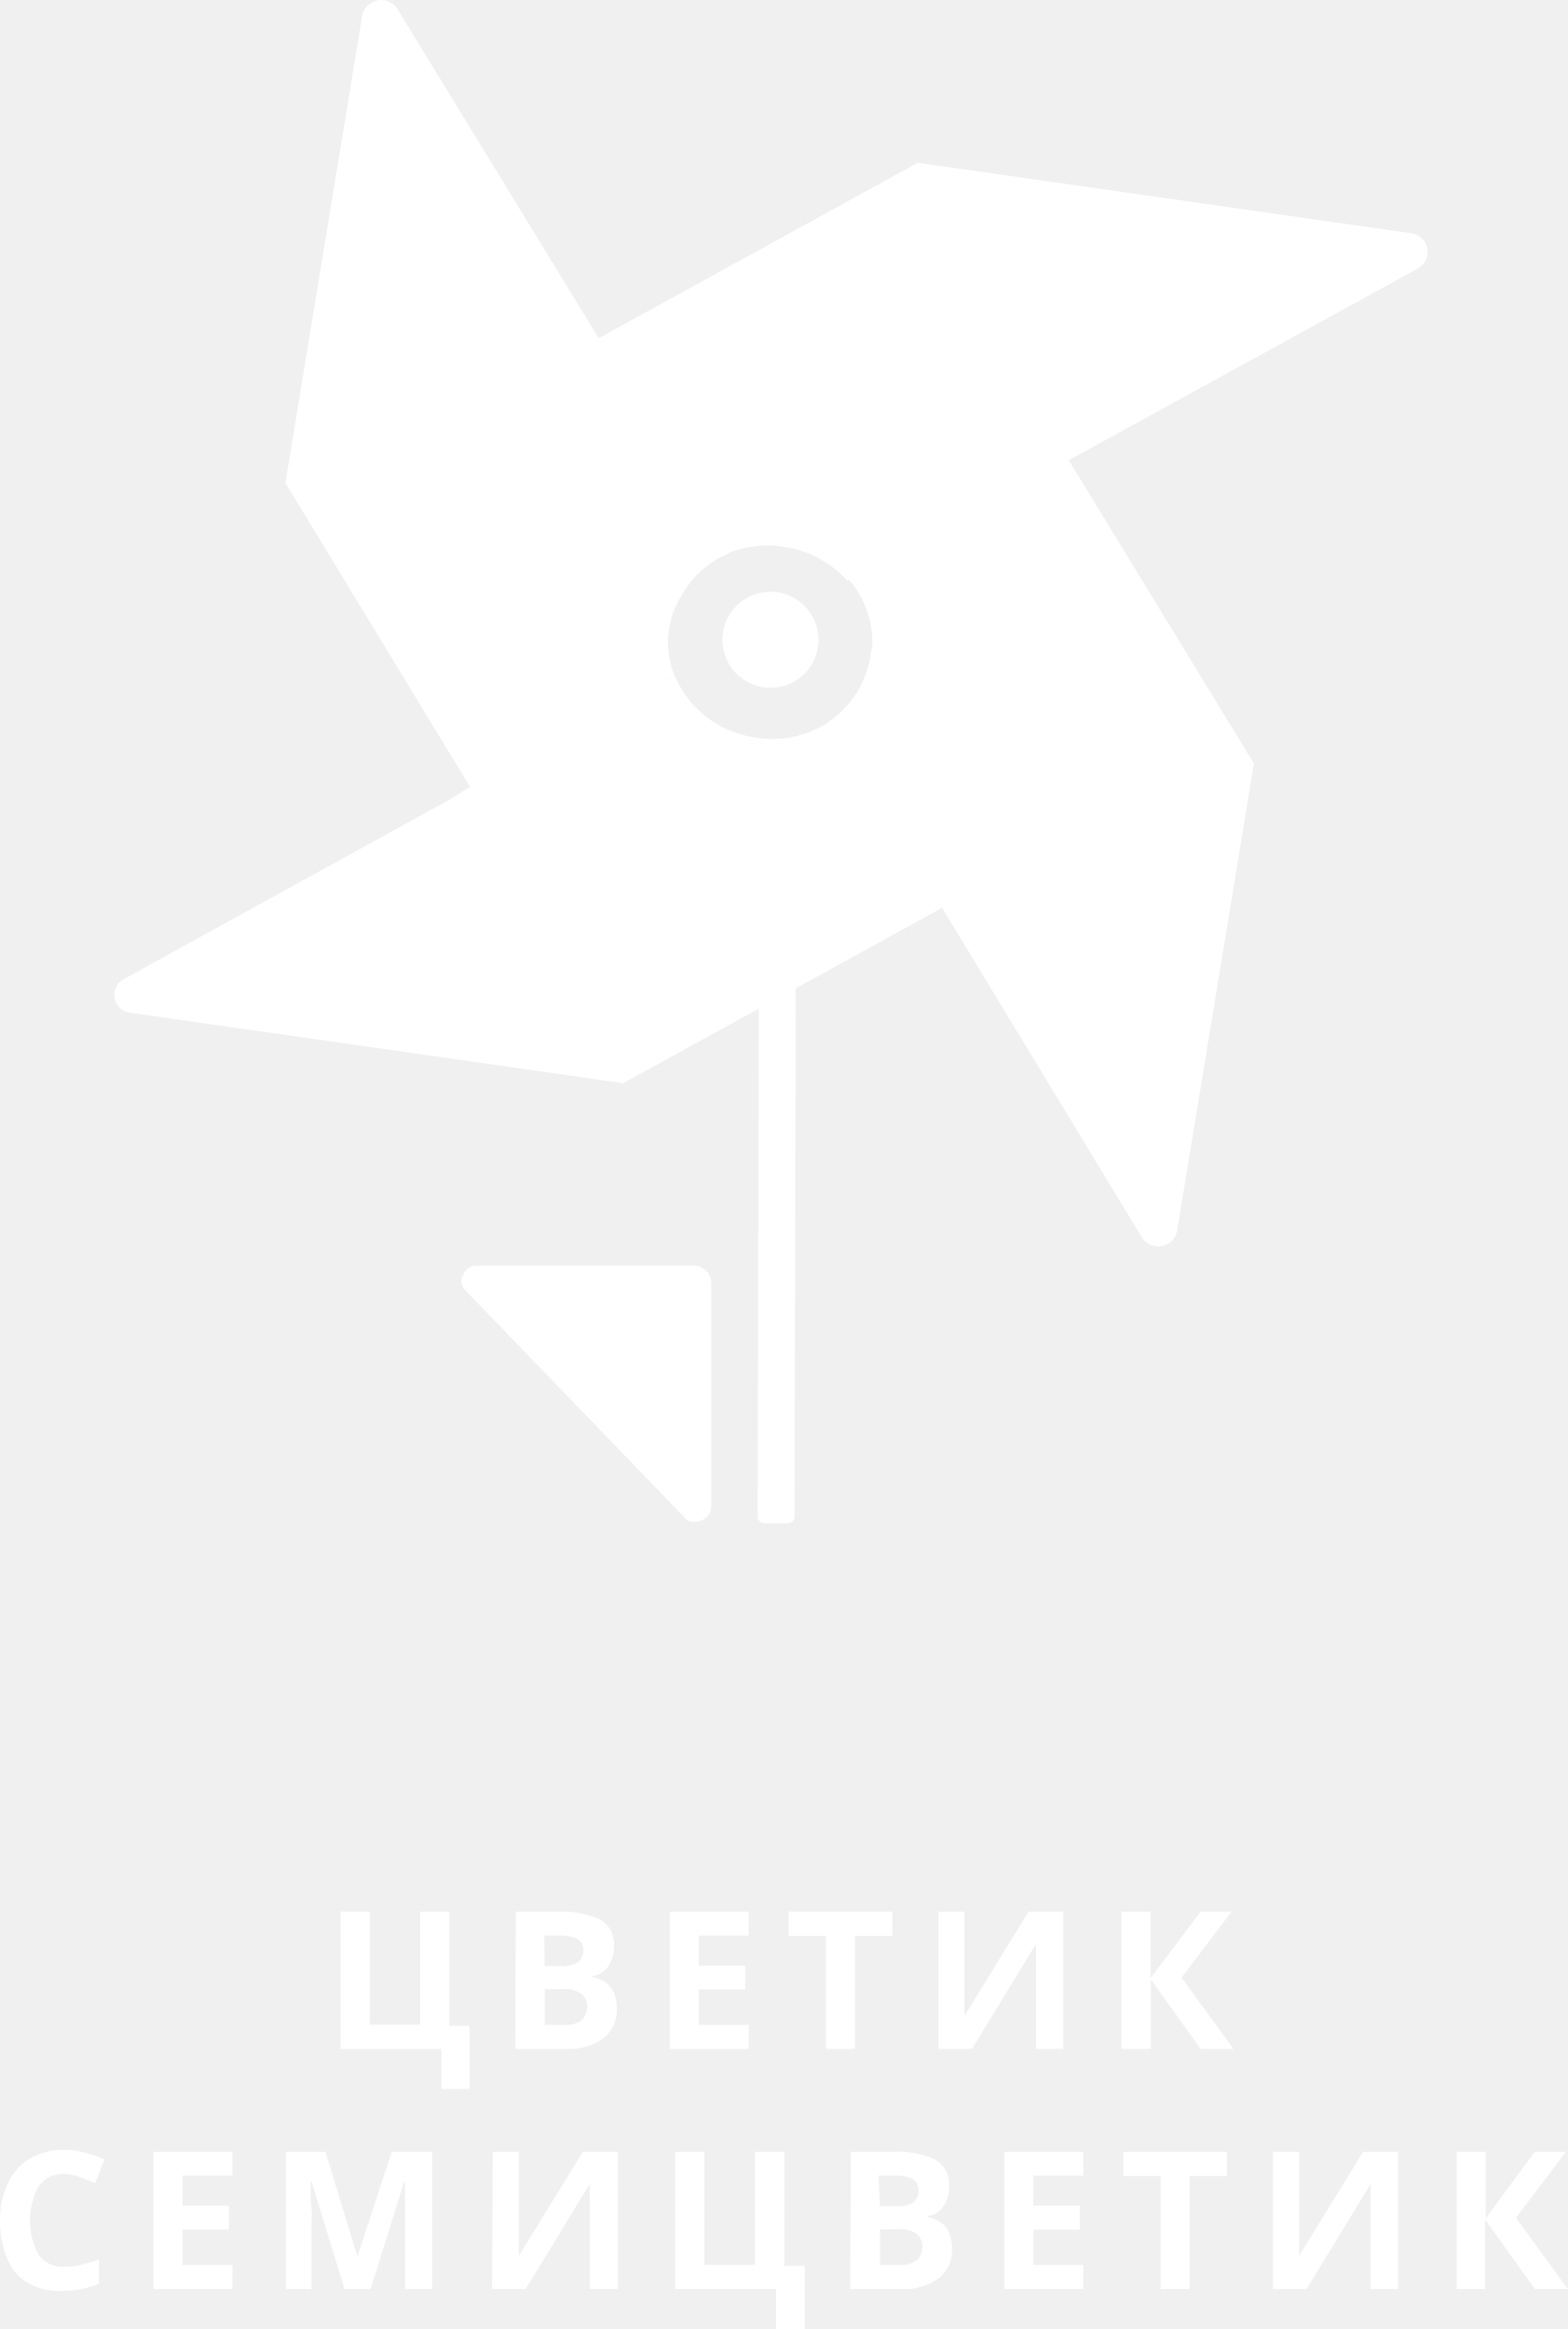
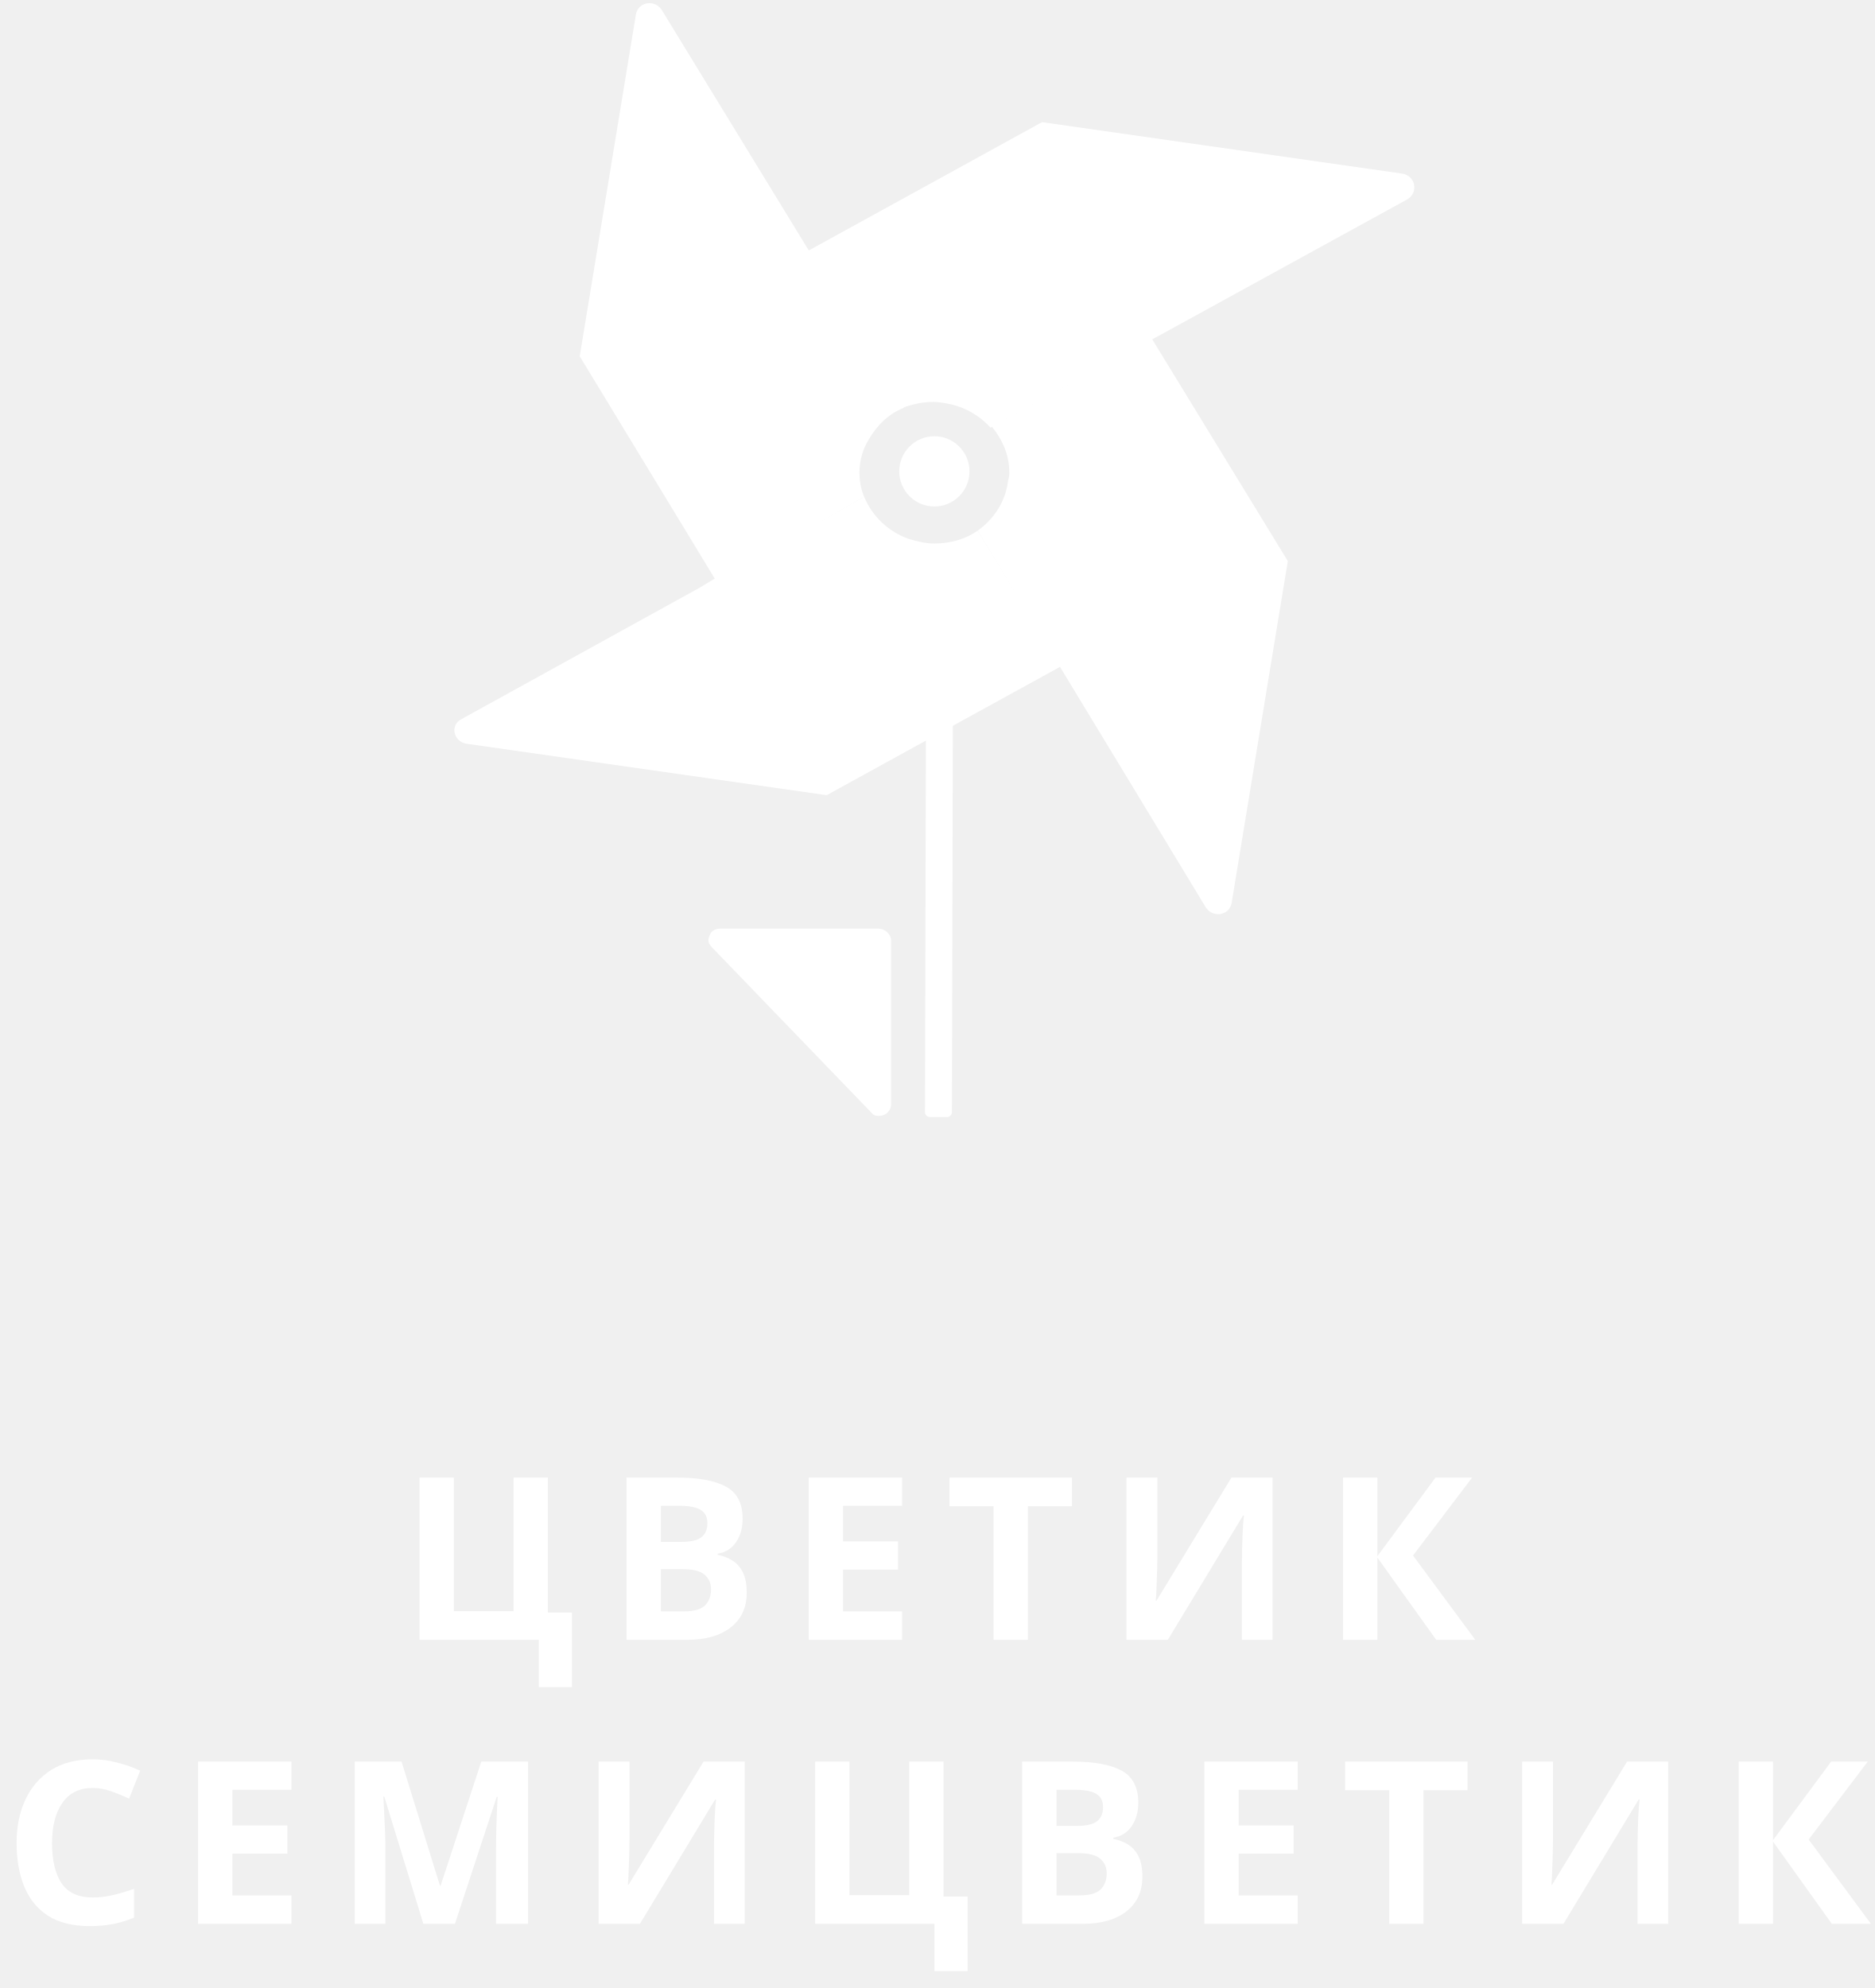
- <svg xmlns="http://www.w3.org/2000/svg" id="Layer_1" data-name="Layer 1" viewBox="0 0 97.94 145.5">
-   <defs>
-     <style>.cls-1{fill:#fff;}</style>
-   </defs>
-   <path class="cls-1" d="M29.33,126.56v3.94H27.58V128h-6.3v-8.57h1.81v7.06h3.16v-7.06h1.81v7.13Zm2.89-7.13h2.66a5.52,5.52,0,0,1,2.59.48,1.76,1.76,0,0,1,.88,1.69,2.16,2.16,0,0,1-.35,1.24,1.37,1.37,0,0,1-1,.61v.06a2.44,2.44,0,0,1,.78.3,1.55,1.55,0,0,1,.55.63,2.37,2.37,0,0,1,.2,1.08,2.19,2.19,0,0,1-.84,1.82,3.62,3.62,0,0,1-2.3.66h-3.2Zm1.81,3.4h1a1.83,1.83,0,0,0,1.1-.25.93.93,0,0,0,.31-.74.75.75,0,0,0-.36-.7,2.23,2.23,0,0,0-1.14-.22H34Zm0,1.44v2.23h1.19a1.64,1.64,0,0,0,1.14-.31,1.18,1.18,0,0,0,.32-.85,1,1,0,0,0-.34-.77,1.75,1.75,0,0,0-1.18-.3ZM46.77,128H41.84v-8.57h4.93v1.49H43.65v1.88h2.9v1.49h-2.9v2.21h3.12Zm6.64,0H51.6v-7.06H49.27v-1.51h6.47v1.51H53.41Zm5.21-8.57h1.63v4.14c0,.2,0,.43,0,.67s0,.5,0,.74,0,.43,0,.61a2.5,2.5,0,0,1,0,.35h0l4-6.51h2.17V128H64.72v-4.12c0-.21,0-.45,0-.7s0-.52,0-.76,0-.45,0-.62,0-.31,0-.36h0l-4,6.56H58.62ZM77.05,128H75l-3.11-4.34V128H70.06v-8.57h1.81v4.15L75,119.43h1.93l-3.12,4.12ZM4,135.82a1.84,1.84,0,0,0-1.6.78,4.55,4.55,0,0,0,0,4.26,1.84,1.84,0,0,0,1.64.75,4.55,4.55,0,0,0,1-.12,8.48,8.48,0,0,0,1.14-.34v1.53a5.84,5.84,0,0,1-1.11.33,6.65,6.65,0,0,1-1.24.11,4,4,0,0,1-2.18-.54A3.25,3.25,0,0,1,.41,141,6.07,6.07,0,0,1,0,138.73a5.32,5.32,0,0,1,.47-2.29,3.55,3.55,0,0,1,1.35-1.56,4,4,0,0,1,2.2-.57,5,5,0,0,1,1.27.17,6.49,6.49,0,0,1,1.24.43l-.59,1.48a9,9,0,0,0-1-.4A2.93,2.93,0,0,0,4,135.82ZM14.52,143H9.58v-8.57h4.94v1.49H11.4v1.88h2.9v1.49H11.4v2.21h3.12Zm7,0-2.06-6.72h-.05l0,.72c0,.32,0,.66.05,1s0,.69,0,1v4H17.86v-8.57h2.47l2,6.55h0l2.14-6.55H27V143h-1.7v-4.06c0-.27,0-.58,0-.93s0-.69,0-1l0-.72h-.05L23.15,143Zm9.26-8.57h1.63v4.14c0,.2,0,.43,0,.67s0,.5,0,.74,0,.43,0,.61,0,.28,0,.35h0l4-6.51h2.18V143H36.84v-4.12c0-.21,0-.45,0-.7s0-.52,0-.76,0-.45,0-.62,0-.31,0-.36h0l-4,6.56H30.74Zm19.49,7.13v3.94H48.48V143h-6.3v-8.57H44v7.06h3.16v-7.06H49v7.13Zm2.88-7.13h2.67a5.52,5.52,0,0,1,2.59.48,1.78,1.78,0,0,1,.88,1.69,2.16,2.16,0,0,1-.35,1.24,1.39,1.39,0,0,1-1,.61v.06a2.63,2.63,0,0,1,.78.3,1.55,1.55,0,0,1,.55.63,2.51,2.51,0,0,1,.2,1.08,2.19,2.19,0,0,1-.84,1.82,3.64,3.64,0,0,1-2.3.66H53.11Zm1.82,3.4h1a1.79,1.79,0,0,0,1.09-.25.9.9,0,0,0,.32-.74.75.75,0,0,0-.36-.7,2.23,2.23,0,0,0-1.14-.22h-1Zm0,1.44v2.23h1.18a1.6,1.6,0,0,0,1.14-.31,1.15,1.15,0,0,0,.33-.85,1,1,0,0,0-.34-.77,1.76,1.76,0,0,0-1.19-.3ZM67.67,143H62.74v-8.57h4.93v1.49H64.55v1.88h2.9v1.49h-2.9v2.21h3.12Zm6.64,0H72.5v-7.06H70.17v-1.51h6.47v1.51H74.31Zm5.21-8.57h1.63v4.14c0,.2,0,.43,0,.67s0,.5,0,.74,0,.43,0,.61,0,.28,0,.35h0l4-6.51h2.18V143H85.62v-4.12c0-.21,0-.45,0-.7s0-.52,0-.76,0-.45,0-.62,0-.31,0-.36h0l-4,6.56H79.52ZM97.94,143H95.88l-3.11-4.34V143H91v-8.57h1.81v4.15l3.07-4.15h1.94l-3.12,4.12Z" />
-   <path class="cls-1" d="M49.33,52.37h-1.5a.43.43,0,0,0-.4.4l-.1,42a.43.43,0,0,0,.4.4h1.5a.43.43,0,0,0,.4-.4l.1-42A.43.43,0,0,0,49.33,52.37Z" />
-   <path class="cls-1" d="M59.63,32.57l8.6-4.7-10.1,5.5Z" />
-   <path class="cls-1" d="M88.13,14.57l-30.8-4.4-20,11,8.1,13.4a7.51,7.51,0,0,1,2.6-.5,7.72,7.72,0,0,1,1.5.2,6.58,6.58,0,0,1,3.4,2l5.1-2.8L68.13,28l20.4-11.2A1.18,1.18,0,0,0,88.13,14.57Z" />
-   <path class="cls-1" d="M51.83,45.07a6.47,6.47,0,0,1-3.7,1.1,7.8,7.8,0,0,1-2.2-.4,6.42,6.42,0,0,1-3.8-3.6l-12.5,7.1-.1-.2L28,50,7.73,61.17a1.12,1.12,0,0,0,.4,2.1l30.8,4.4,20-11Z" />
-   <path class="cls-1" d="M45.53,34.57l-8.1-13.4-.8-1.3Z" />
-   <path class="cls-1" d="M36.63,19.87,24.83.57a1.2,1.2,0,0,0-2.2.4l-4.8,29.2,11.6,19.1.1.2,12.6-7.3a5.22,5.22,0,0,1-.4-2.1,5.38,5.38,0,0,1,.8-2.8,6.06,6.06,0,0,1,3-2.7Z" />
-   <path class="cls-1" d="M66.53,28.37l-6.9,4.2-1.5.8L53,36.17a6.1,6.1,0,0,1,1.5,3.9,2,2,0,0,1-.1.7,6.11,6.11,0,0,1-2.6,4.3L59.63,58l11.7,19.3a1.2,1.2,0,0,0,2.2-.4l4.8-29.2Z" />
-   <path class="cls-1" d="M43.33,79.07H29.83a.87.87,0,0,0-.9.6.78.78,0,0,0,.2,1l13.6,14.1a.74.74,0,0,0,.7.3,1,1,0,0,0,1-1v-14A1.1,1.1,0,0,0,43.33,79.07Z" />
-   <circle class="cls-1" cx="48.13" cy="39.97" r="3" />
+ <svg xmlns="http://www.w3.org/2000/svg" width="99" height="105" viewBox="0 0 99 105" fill="none">
+   <path d="M30.21 85.17V89.106H28.459V86.61H22.159V78.042H23.971V85.098H27.127V78.042H28.939V85.17H30.21ZM33.093 78.042H35.758C36.901 78.042 37.766 78.202 38.349 78.522C38.934 78.842 39.225 79.406 39.225 80.214C39.225 80.702 39.109 81.114 38.877 81.45C38.654 81.786 38.33 81.99 37.906 82.062V82.122C38.194 82.178 38.453 82.278 38.685 82.422C38.917 82.566 39.102 82.774 39.237 83.046C39.373 83.318 39.441 83.678 39.441 84.126C39.441 84.902 39.161 85.51 38.602 85.95C38.041 86.39 37.273 86.61 36.297 86.61H33.093V78.042ZM34.906 81.438H35.962C36.489 81.438 36.853 81.354 37.053 81.186C37.261 81.018 37.365 80.774 37.365 80.454C37.365 80.126 37.245 79.89 37.005 79.746C36.766 79.602 36.386 79.53 35.865 79.53H34.906V81.438ZM34.906 82.878V85.11H36.093C36.638 85.11 37.017 85.006 37.233 84.798C37.45 84.582 37.557 84.298 37.557 83.946C37.557 83.626 37.446 83.37 37.221 83.178C37.005 82.978 36.609 82.878 36.033 82.878H34.906ZM47.648 86.61H42.716V78.042H47.648V79.53H44.528V81.414H47.432V82.902H44.528V85.11H47.648V86.61ZM54.291 86.61H52.479V79.554H50.151V78.042H56.619V79.554H54.291V86.61ZM59.5 78.042H61.132V82.182C61.132 82.382 61.128 82.606 61.12 82.854C61.112 83.102 61.104 83.346 61.096 83.586C61.088 83.818 61.08 84.022 61.072 84.198C61.064 84.366 61.056 84.482 61.048 84.546H61.084L65.044 78.042H67.216V86.61H65.596V82.494C65.596 82.278 65.6 82.042 65.608 81.786C65.616 81.522 65.624 81.27 65.632 81.03C65.648 80.79 65.66 80.582 65.668 80.406C65.684 80.222 65.696 80.102 65.704 80.046H65.656L61.684 86.61H59.5V78.042ZM77.923 86.61H75.859L72.751 82.266V86.61H70.939V78.042H72.751V82.194L75.823 78.042H77.755L74.635 82.158L77.923 86.61ZM4.897 94.434C4.201 94.434 3.669 94.694 3.301 95.214C2.933 95.734 2.749 96.446 2.749 97.35C2.749 98.262 2.917 98.97 3.253 99.474C3.597 99.97 4.145 100.218 4.897 100.218C5.249 100.218 5.597 100.178 5.941 100.098C6.293 100.018 6.673 99.906 7.081 99.762V101.286C6.705 101.438 6.333 101.55 5.965 101.622C5.597 101.694 5.185 101.73 4.729 101.73C3.849 101.73 3.121 101.55 2.545 101.19C1.977 100.822 1.557 100.31 1.285 99.654C1.013 98.99 0.877 98.218 0.877 97.338C0.877 96.474 1.033 95.71 1.345 95.046C1.657 94.382 2.109 93.862 2.701 93.486C3.301 93.11 4.033 92.922 4.897 92.922C5.321 92.922 5.745 92.978 6.169 93.09C6.601 93.194 7.013 93.338 7.405 93.522L6.817 94.998C6.497 94.846 6.173 94.714 5.845 94.602C5.525 94.49 5.209 94.434 4.897 94.434ZM15.394 101.61H10.462V93.042H15.394V94.53H12.274V96.414H15.178V97.902H12.274V100.11H15.394V101.61ZM22.361 101.61L20.297 94.89H20.249C20.257 95.05 20.269 95.29 20.285 95.61C20.301 95.93 20.317 96.274 20.333 96.642C20.349 97.002 20.357 97.33 20.357 97.626V101.61H18.737V93.042H21.209L23.237 99.594H23.273L25.421 93.042H27.893V101.61H26.201V97.554C26.201 97.282 26.205 96.97 26.213 96.618C26.229 96.266 26.241 95.934 26.249 95.622C26.265 95.302 26.277 95.062 26.285 94.902H26.237L24.029 101.61H22.361ZM31.617 93.042H33.249V97.182C33.249 97.382 33.245 97.606 33.237 97.854C33.229 98.102 33.221 98.346 33.213 98.586C33.205 98.818 33.197 99.022 33.189 99.198C33.181 99.366 33.173 99.482 33.165 99.546H33.201L37.161 93.042H39.333V101.61H37.713V97.494C37.713 97.278 37.717 97.042 37.725 96.786C37.733 96.522 37.741 96.27 37.749 96.03C37.765 95.79 37.777 95.582 37.785 95.406C37.801 95.222 37.813 95.102 37.821 95.046H37.773L33.801 101.61H31.617V93.042ZM51.108 100.17V104.106H49.356V101.61H43.056V93.042H44.868V100.098H48.024V93.042H49.836V100.17H51.108ZM53.991 93.042H56.655C57.799 93.042 58.663 93.202 59.247 93.522C59.831 93.842 60.123 94.406 60.123 95.214C60.123 95.702 60.007 96.114 59.775 96.45C59.551 96.786 59.227 96.99 58.803 97.062V97.122C59.091 97.178 59.351 97.278 59.583 97.422C59.815 97.566 59.999 97.774 60.135 98.046C60.271 98.318 60.339 98.678 60.339 99.126C60.339 99.902 60.059 100.51 59.499 100.95C58.939 101.39 58.171 101.61 57.195 101.61H53.991V93.042ZM55.803 96.438H56.859C57.387 96.438 57.751 96.354 57.951 96.186C58.159 96.018 58.263 95.774 58.263 95.454C58.263 95.126 58.143 94.89 57.903 94.746C57.663 94.602 57.283 94.53 56.763 94.53H55.803V96.438ZM55.803 97.878V100.11H56.991C57.535 100.11 57.915 100.006 58.131 99.798C58.347 99.582 58.455 99.298 58.455 98.946C58.455 98.626 58.343 98.37 58.119 98.178C57.903 97.978 57.507 97.878 56.931 97.878H55.803ZM68.545 101.61H63.613V93.042H68.545V94.53H65.425V96.414H68.329V97.902H65.425V100.11H68.545V101.61ZM75.188 101.61H73.376V94.554H71.048V93.042H77.516V94.554H75.188V101.61ZM80.397 93.042H82.029V97.182C82.029 97.382 82.025 97.606 82.017 97.854C82.009 98.102 82.001 98.346 81.993 98.586C81.985 98.818 81.977 99.022 81.969 99.198C81.961 99.366 81.953 99.482 81.945 99.546H81.981L85.941 93.042H88.113V101.61H86.493V97.494C86.493 97.278 86.497 97.042 86.505 96.786C86.513 96.522 86.521 96.27 86.529 96.03C86.545 95.79 86.557 95.582 86.565 95.406C86.581 95.222 86.593 95.102 86.601 95.046H86.553L82.581 101.61H80.397V93.042ZM98.82 101.61H96.756L93.648 97.266V101.61H91.836V93.042H93.648V97.194L96.72 93.042H98.652L95.532 97.158L98.82 101.61Z" fill="white" />
+   <path d="M50.094 32.541H49.167C49.043 32.541 48.92 32.664 48.92 32.788L48.858 58.753C48.858 58.876 48.982 59 49.105 59H50.032C50.156 59 50.28 58.876 50.28 58.753L50.342 32.788C50.342 32.664 50.218 32.541 50.094 32.541Z" fill="white" />
+   <path d="M56.462 20.3L61.779 17.395L55.535 20.795L56.462 20.3Z" fill="white" />
+   <path d="M74.081 9.172L55.04 6.452L42.676 13.252L47.683 21.537C48.178 21.351 48.734 21.227 49.291 21.227C49.6 21.227 49.909 21.289 50.218 21.351C51.022 21.537 51.764 21.969 52.32 22.587L55.473 20.857L61.717 17.456L74.328 10.532C74.946 10.161 74.761 9.296 74.081 9.172Z" fill="white" />
+   <path d="M51.64 28.028C51.022 28.46 50.218 28.708 49.352 28.708C48.858 28.708 48.425 28.584 47.992 28.46C46.941 28.09 46.076 27.286 45.643 26.235L37.915 30.624L37.854 30.5L36.926 31.057L24.377 37.981C23.758 38.29 23.944 39.156 24.624 39.279L43.665 41.999L56.029 35.199L51.64 28.028Z" fill="white" />
+   <path d="M47.745 21.536L42.737 13.252L42.243 12.449L47.745 21.536Z" fill="white" />
+   <path d="M42.243 12.449L34.948 0.517C34.577 -0.039 33.712 0.085 33.588 0.765L30.621 18.817L37.792 30.624L37.854 30.748L45.643 26.235C45.458 25.802 45.396 25.369 45.396 24.937C45.396 24.319 45.581 23.7 45.89 23.206C46.323 22.464 46.941 21.846 47.745 21.537L42.243 12.449Z" fill="white" />
+   <path d="M60.727 17.704L56.462 20.3L55.534 20.795L52.382 22.526C52.938 23.206 53.309 24.009 53.309 24.937C53.309 25.06 53.309 25.184 53.247 25.369C53.123 26.482 52.505 27.41 51.64 28.028L56.462 36.003L63.695 47.934C64.066 48.491 64.931 48.367 65.055 47.687L68.022 29.635L60.727 17.704Z" fill="white" />
+   <path d="M46.385 49.047H38.039C37.792 49.047 37.545 49.17 37.483 49.418C37.359 49.665 37.421 49.85 37.606 50.036L46.014 58.753C46.138 58.938 46.323 58.938 46.447 58.938C46.756 58.938 47.065 58.691 47.065 58.32V49.665C47.065 49.356 46.756 49.047 46.385 49.047Z" fill="white" />
+   <circle cx="49.352" cy="24.896" r="1.855" fill="white" />
</svg>
